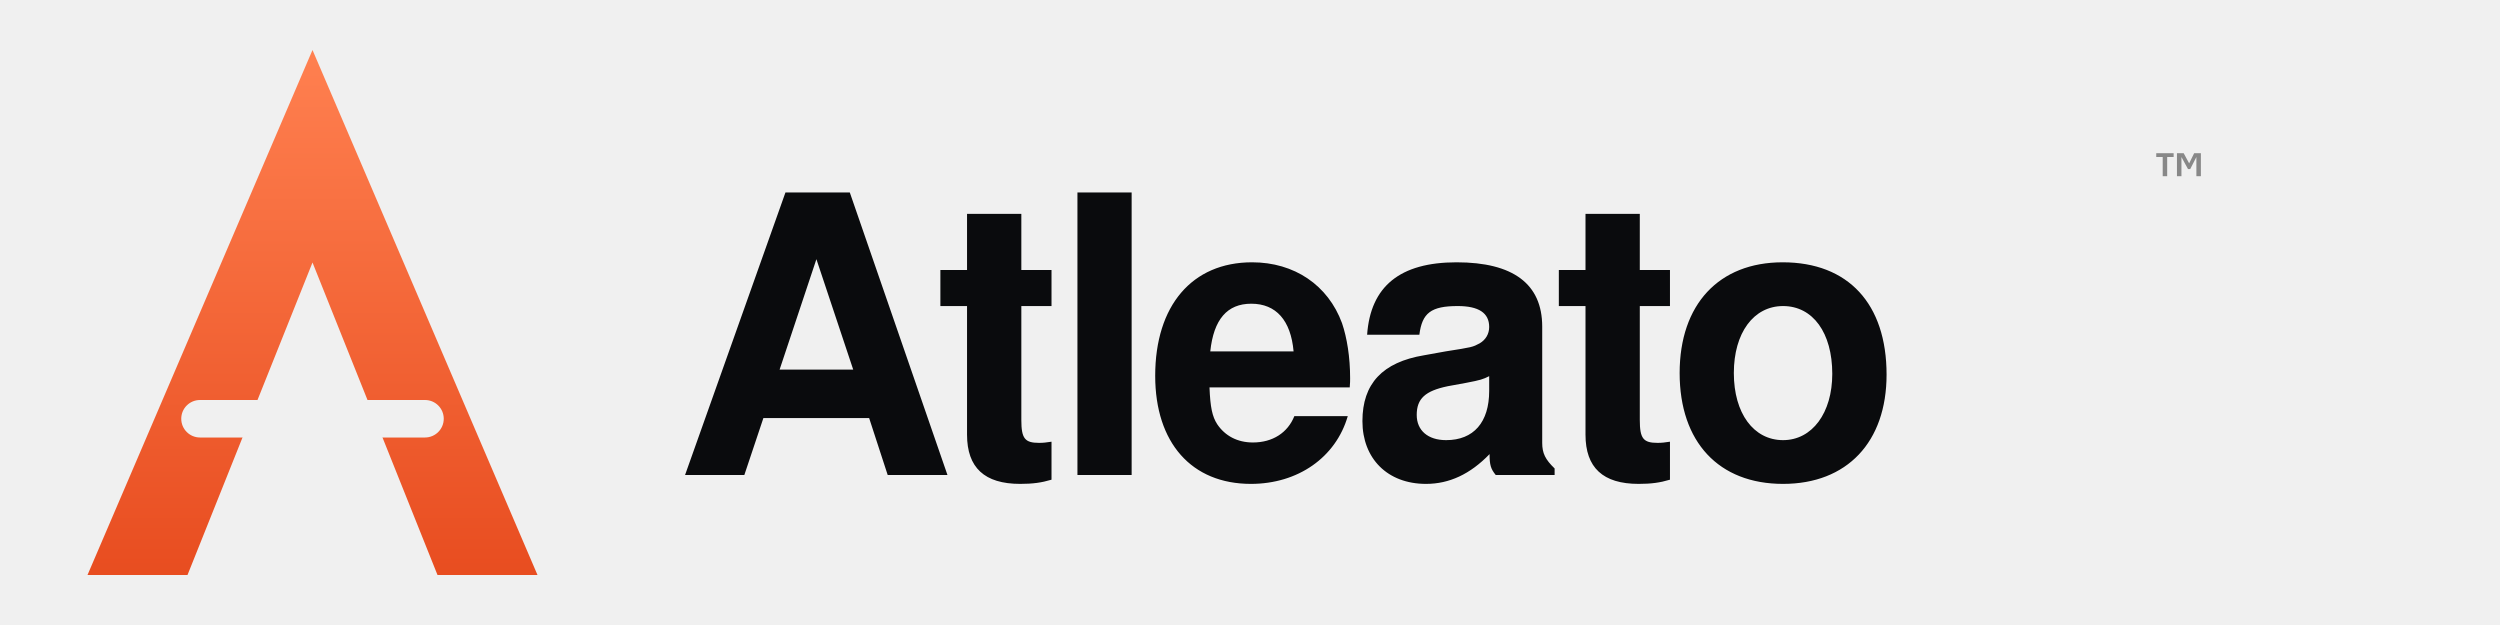
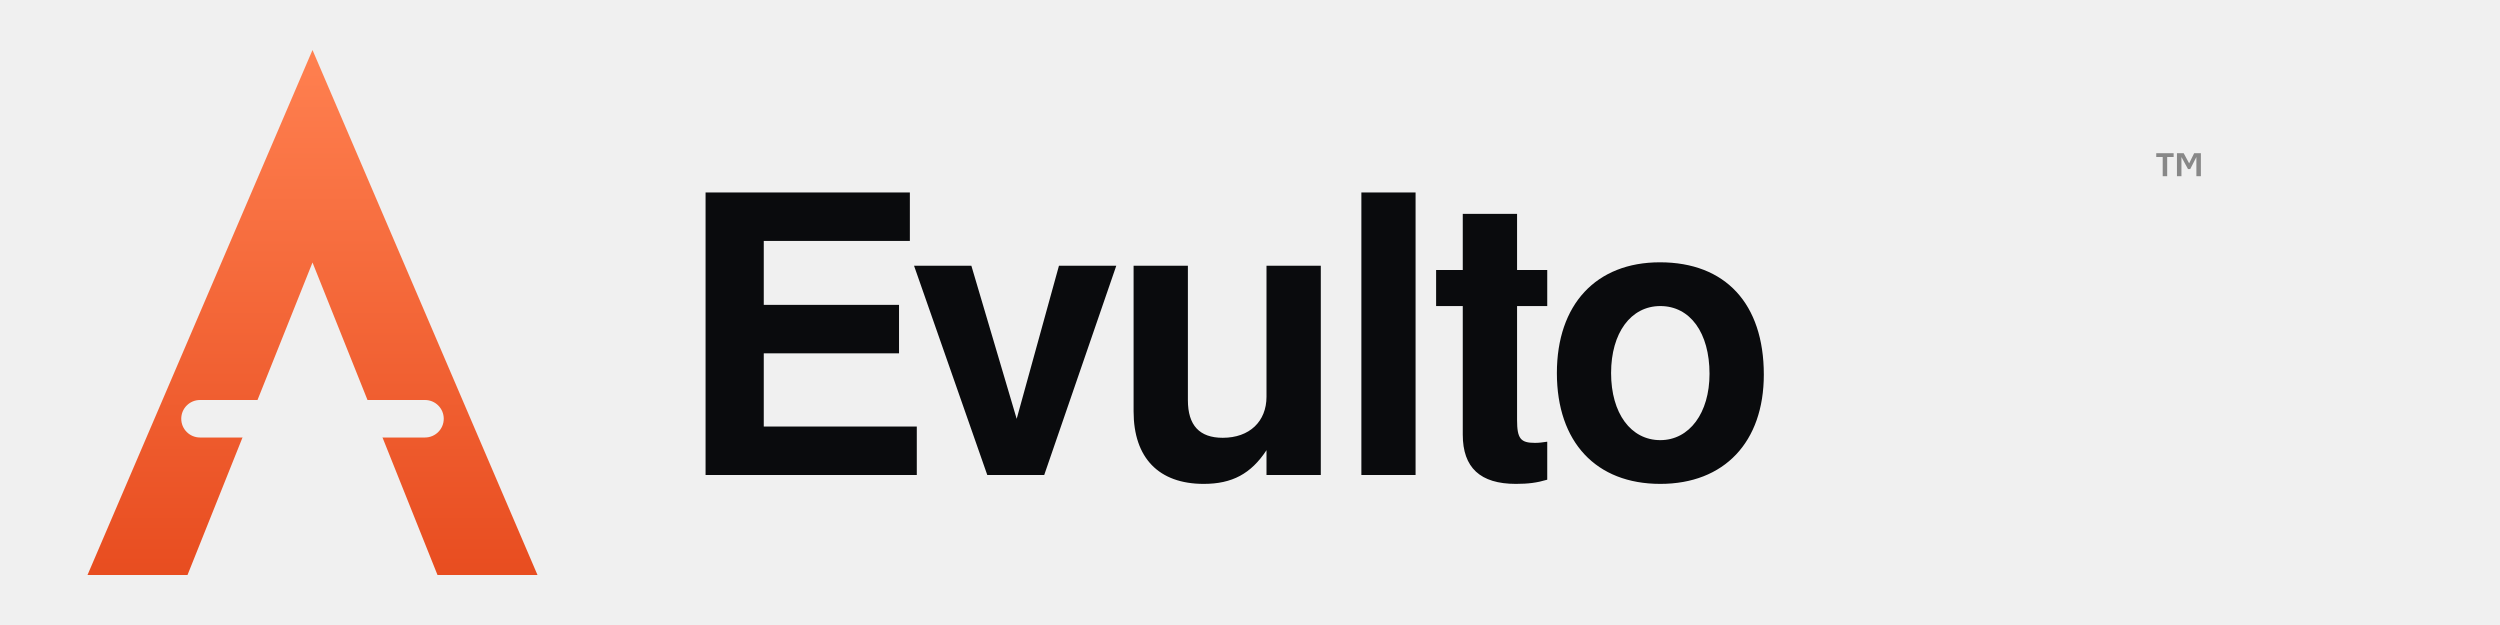
<svg xmlns="http://www.w3.org/2000/svg" viewBox="0 0 400 100" fill="none">
  <defs>
    <linearGradient id="atleatoGradFull" x1="0" y1="0" x2="0" y2="1">
      <stop offset="0%" stop-color="#ff8050" />
      <stop offset="100%" stop-color="#e84d20" />
    </linearGradient>
    <mask id="atleatoCrossbarMaskFull">
      <rect width="400" height="100" fill="#fff" />
      <rect x="29" y="64" width="42" height="6" rx="3" fill="#000" />
    </mask>
  </defs>
  <polygon points="50,8 14,92 30,92 50,42 70,92 86,92" fill="url(#atleatoGradFull)" mask="url(#atleatoCrossbarMaskFull)" />
-   <text x="108" y="76" font-family="Arial Black, Helvetica, sans-serif" font-size="62" font-weight="900" fill="#0a0b0d" letter-spacing="-2">Atleato</text>
+   <text x="108" y="76" font-family="Arial Black, Helvetica, sans-serif" font-size="62" font-weight="900" fill="#0a0b0d" letter-spacing="-2">Evulto</text>
  <text x="345" y="34" font-family="monospace" font-size="13" fill="#888">™</text>
</svg>
